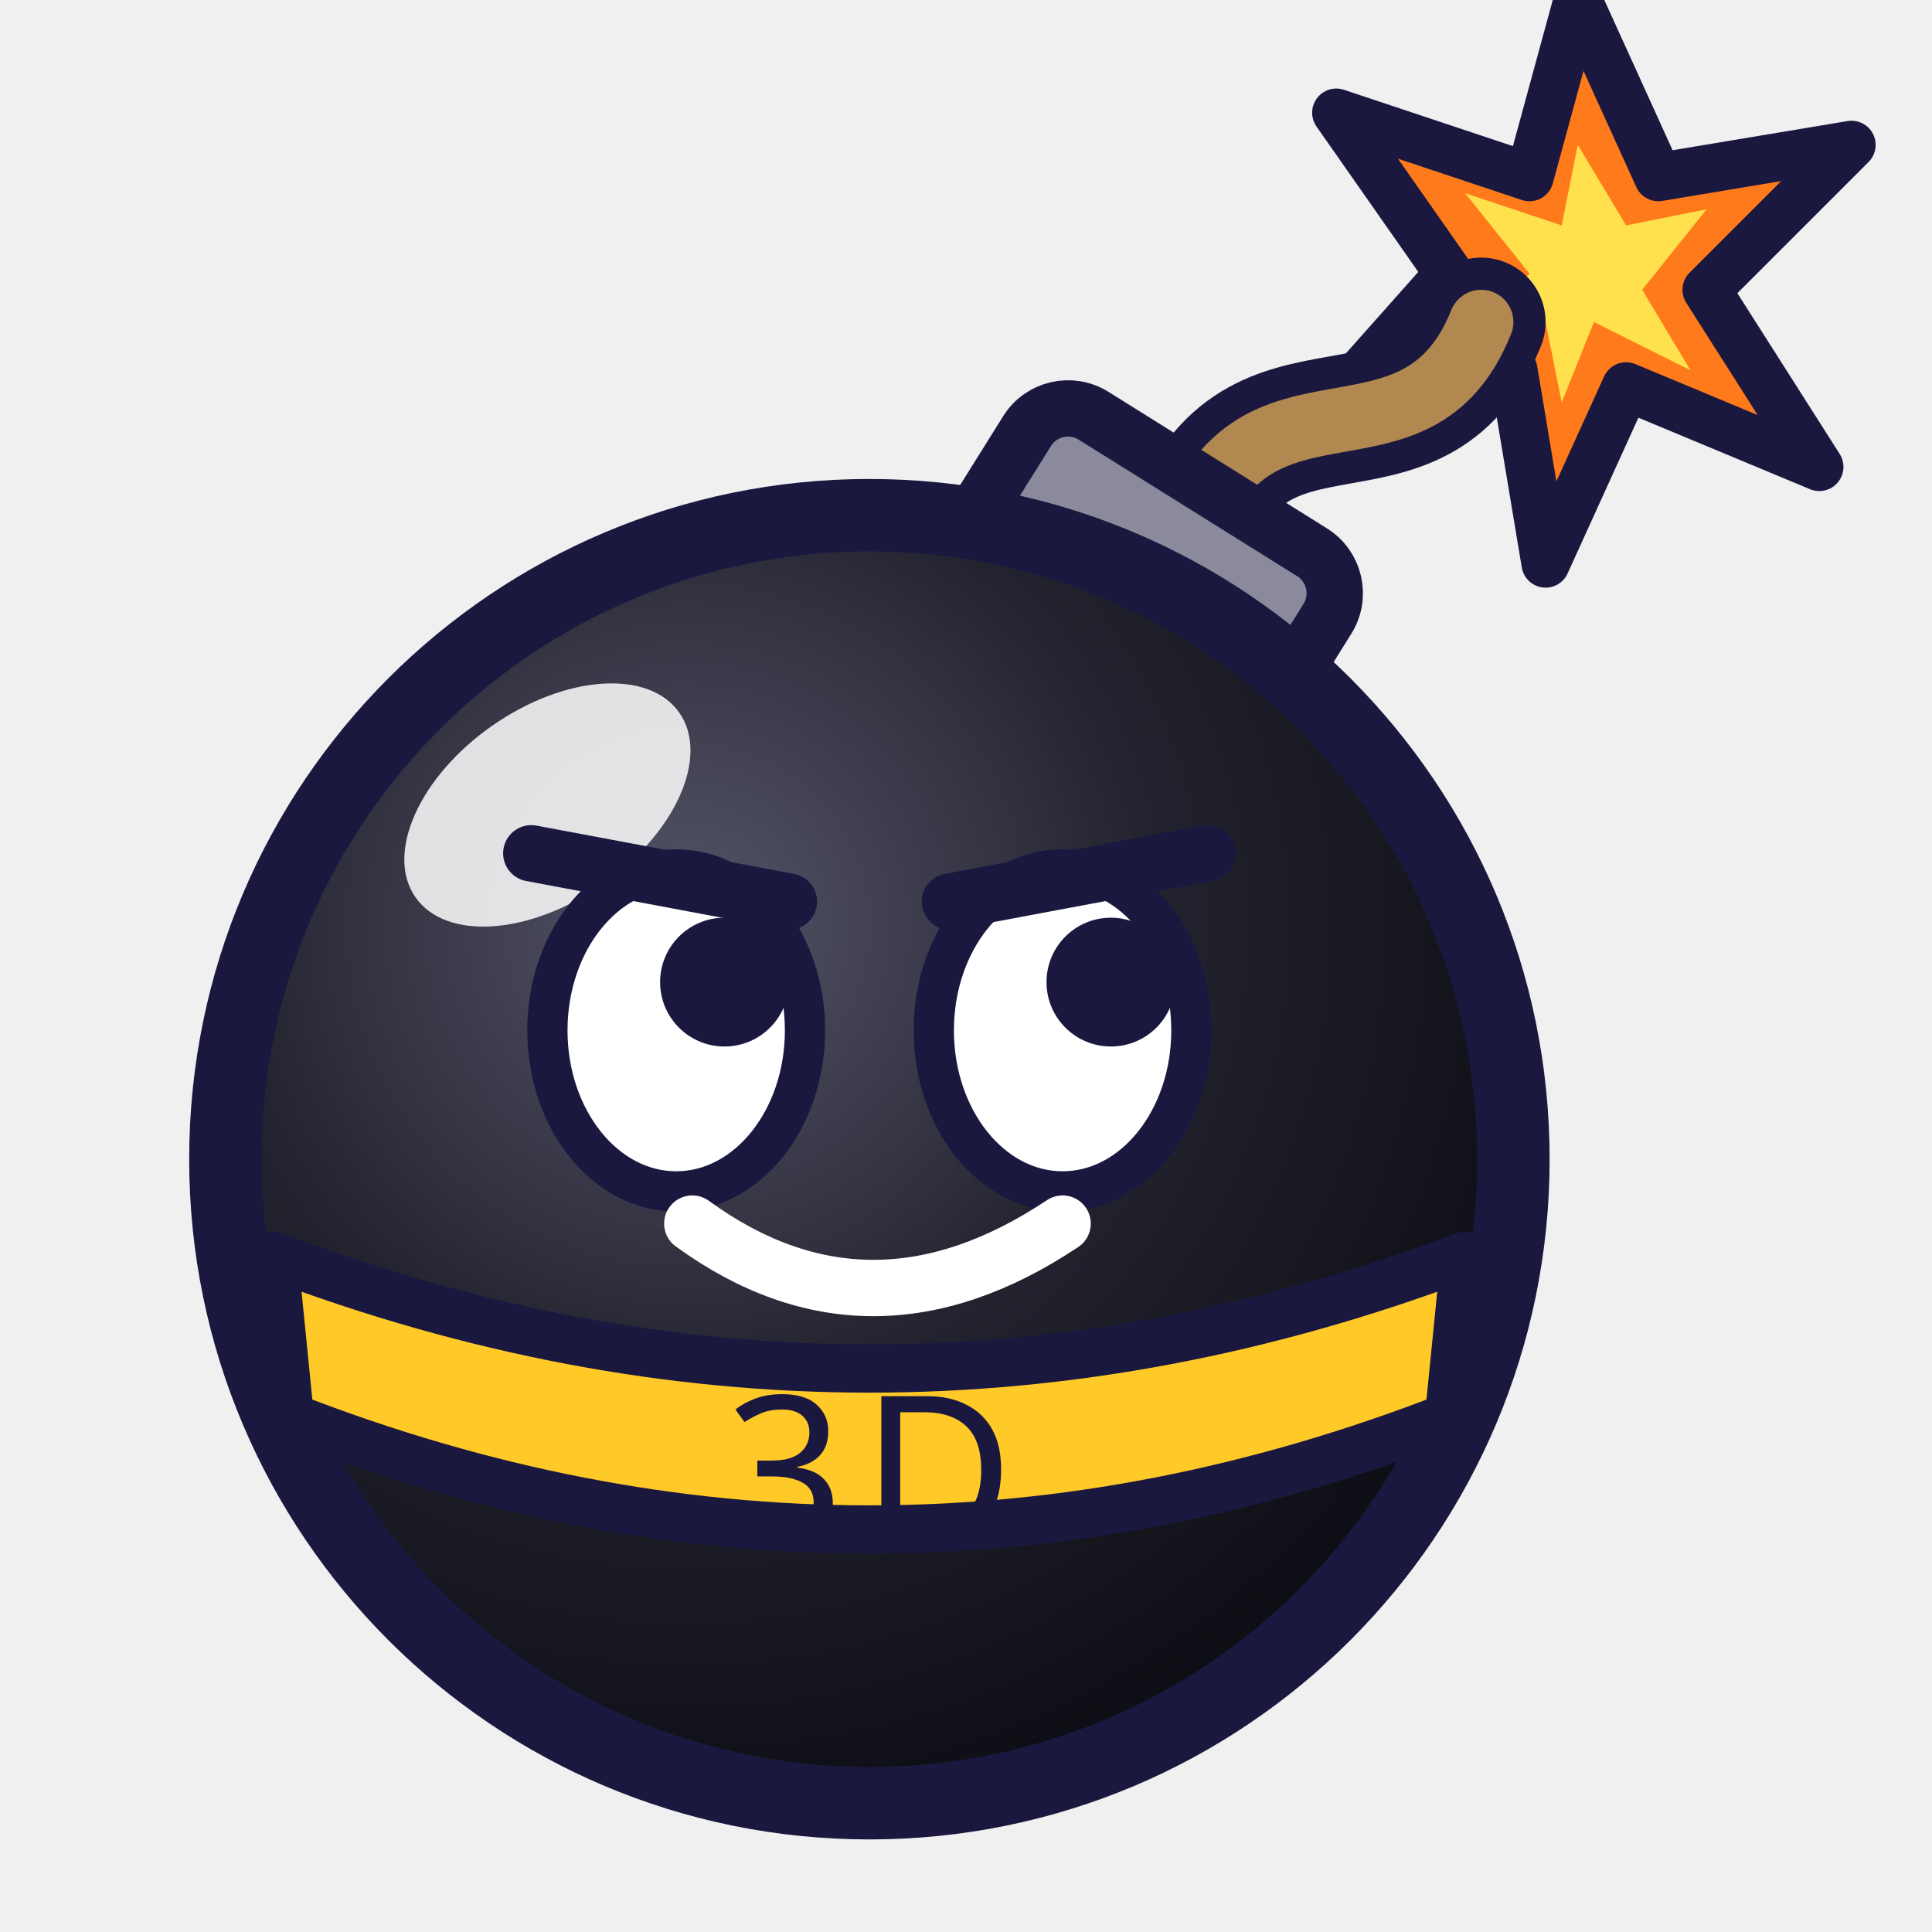
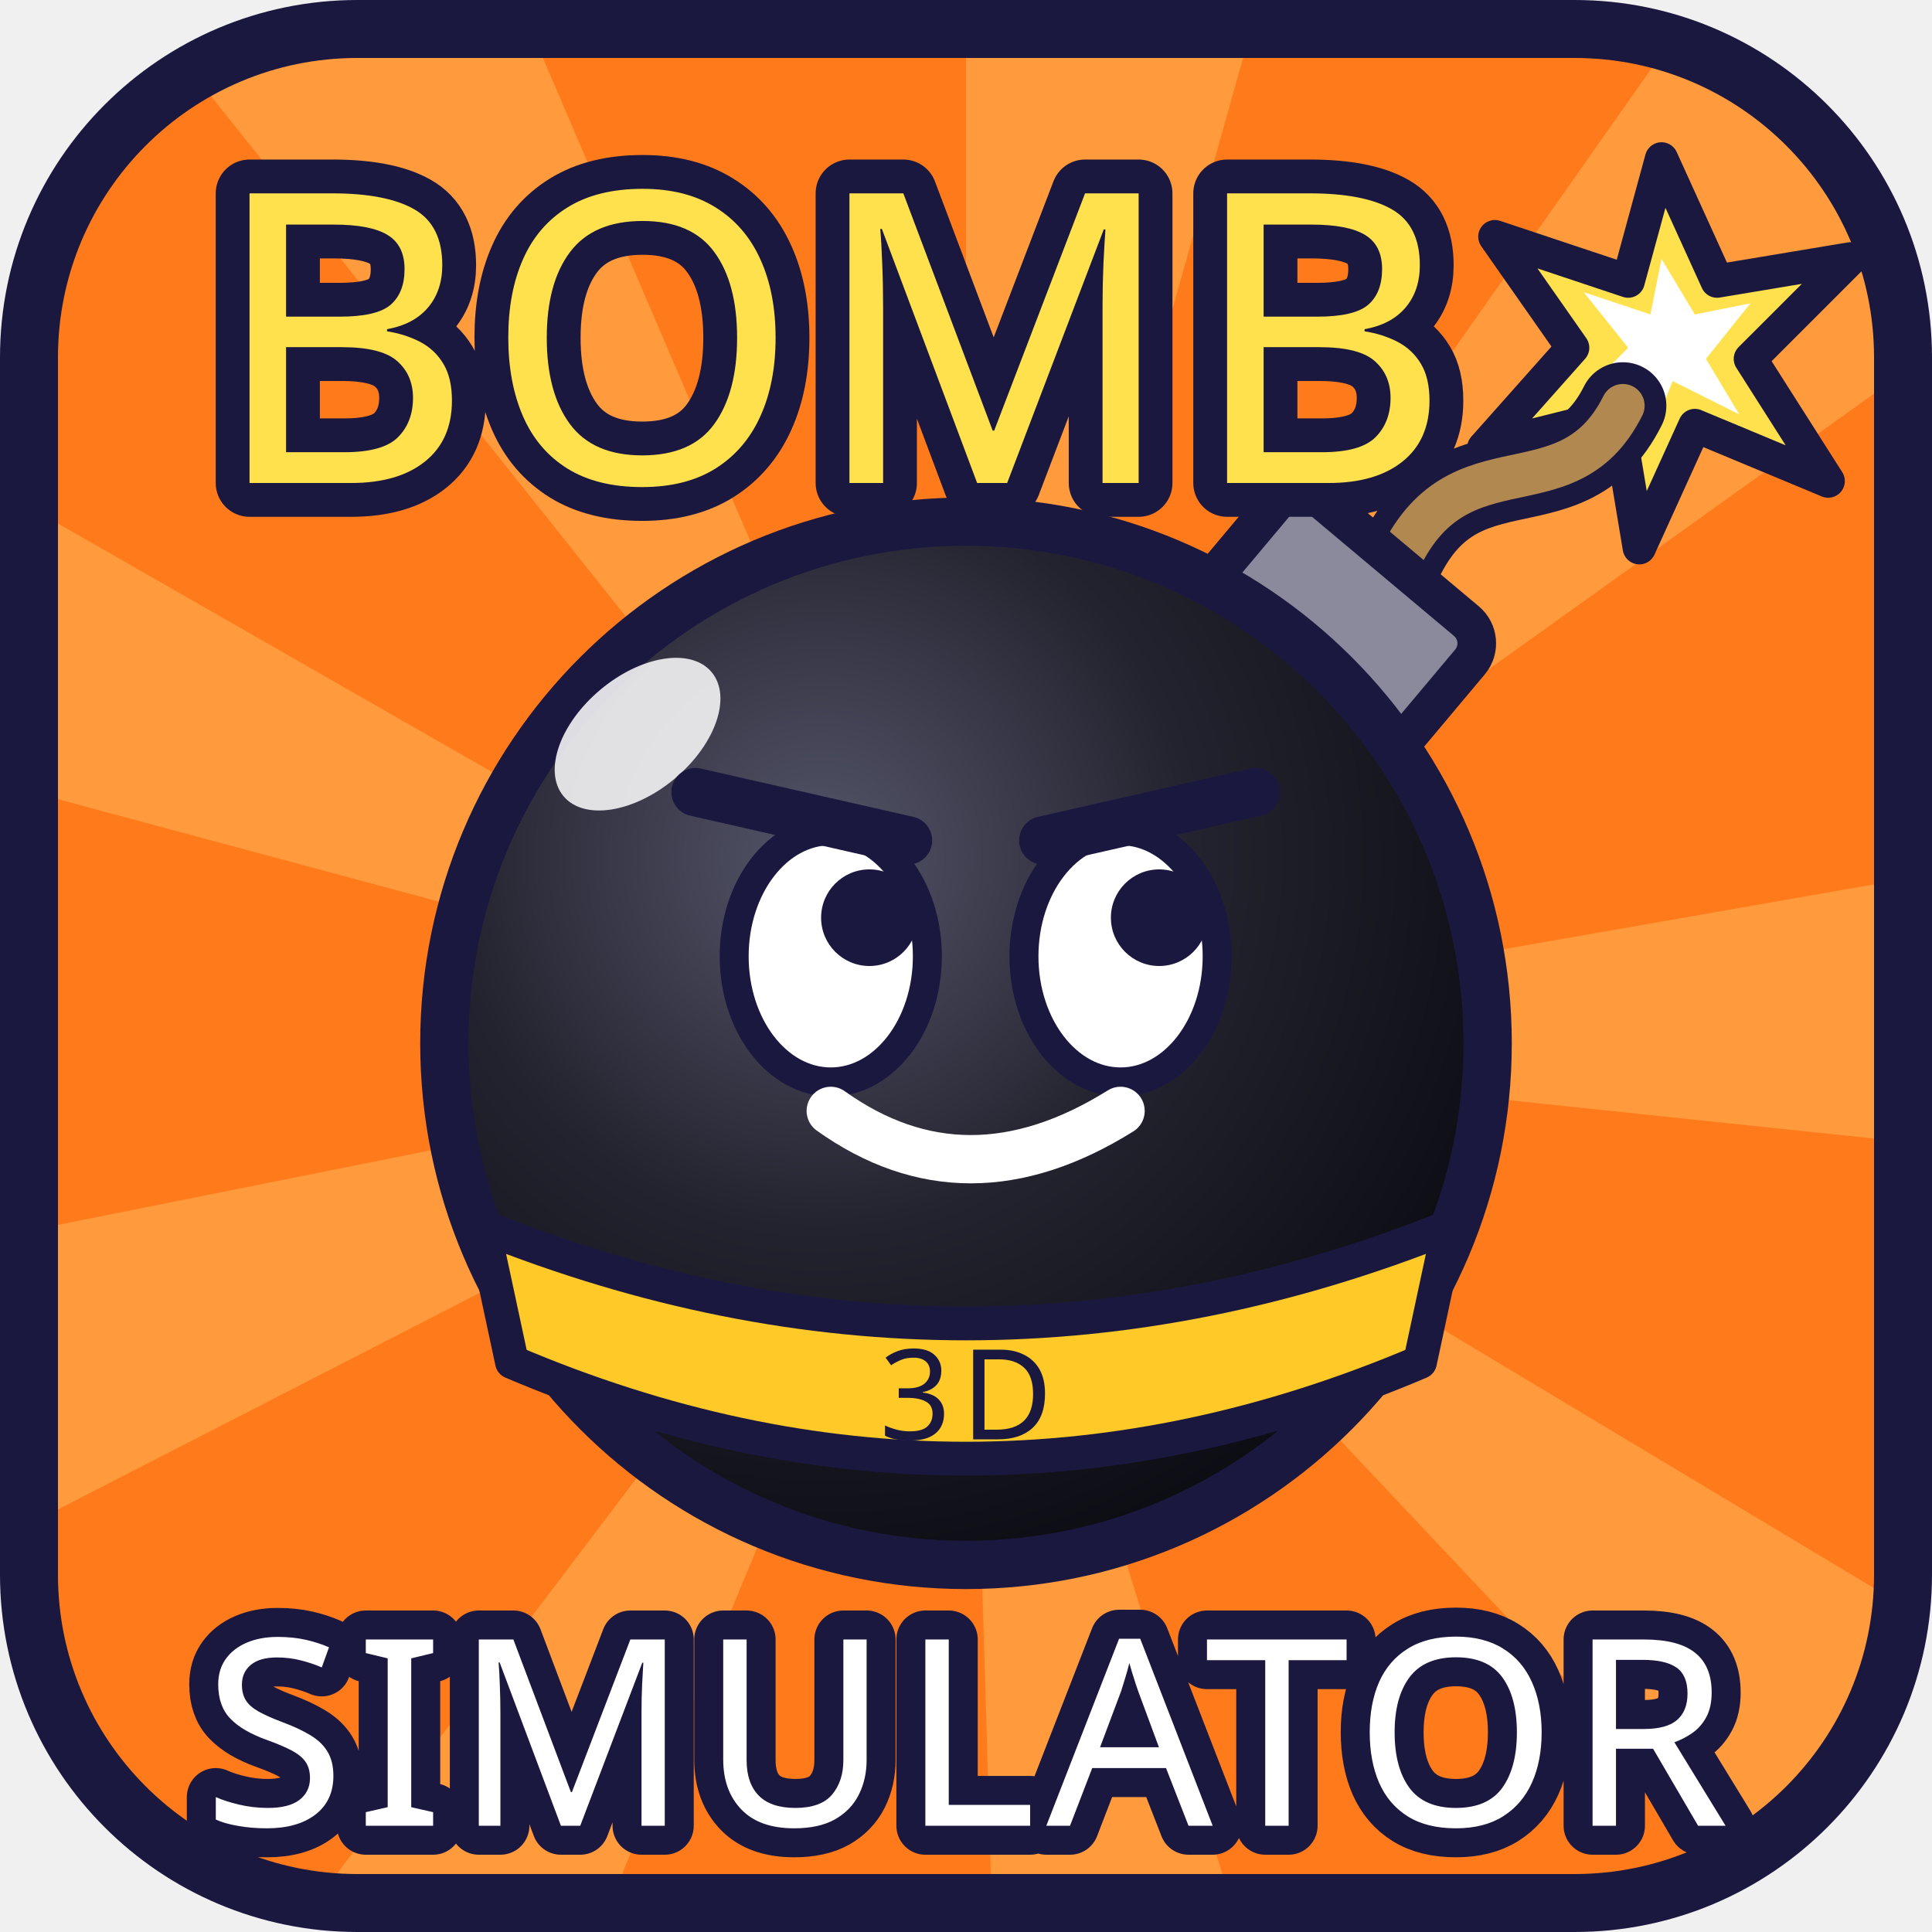
- <svg xmlns="http://www.w3.org/2000/svg" viewBox="0 0 120 120" width="240" height="240">
+ <svg xmlns="http://www.w3.org/2000/svg" viewBox="0 0 200 200" width="400" height="400">
  <defs>
    <radialGradient id="lgBody" cx="36%" cy="32%" r="72%">
      <stop offset="0" stop-color="#55556a" />
      <stop offset=".5" stop-color="#23232f" />
      <stop offset="1" stop-color="#0c0c13" />
    </radialGradient>
+     <clipPath id="lgClip">
+       <rect x="3" y="3" width="194" height="194" rx="34" />
+     </clipPath>
  </defs>
-   <g class="lg-spark" transform="translate(98 17)">
-     <path d="M0-17 L5-6 L17-8 L8 1 L15 12 L3 7 L-2 18 L-4 6 L-16 9 L-8 0 L-15-10 L-3-6 Z" fill="#ff7a1a" stroke="#1b1840" stroke-width="3" stroke-linejoin="round" />
-     <path d="M0-8 L3-3 L8-4 L4 1 L7 6 L1 3 L-1 8 L-2 3 L-7 4 L-3 0 L-7-5 L-1-3 Z" fill="#ffe14d" />
+   <rect x="3" y="3" width="194" height="194" rx="34" fill="#ff7a1a" />
+   <g clip-path="url(#lgClip)" fill="#ff9a3d">
+     <path d="M100 108 L100 -60 L145 -52 Z" />
+     <path d="M100 108 L190 -20 L230 15 Z" />
+     <path d="M100 108 L260 80 L262 125 Z" />
+     <path d="M100 108 L245 195 L215 230 Z" />
+     <path d="M100 108 L150 270 L105 275 Z" />
+     <path d="M100 108 L35 265 L0 240 Z" />
+     <path d="M100 108 L-50 185 L-60 140 Z" />
+     <path d="M100 108 L-60 65 L-45 25 Z" />
+     <path d="M100 108 L-10 -30 L30 -55 Z" />
  </g>
-   <path d="M74 33 C 78 22, 88 30, 92 20" fill="none" stroke="#1b1840" stroke-width="8" stroke-linecap="round" />
-   <path d="M74 33 C 78 22, 88 30, 92 20" fill="none" stroke="#b08850" stroke-width="4" stroke-linecap="round" />
-   <rect x="60" y="29" width="22" height="14" rx="3" transform="rotate(32 71 36)" fill="#8a8a9c" stroke="#1b1840" stroke-width="3.5" />
-   <circle cx="54" cy="72" r="40" fill="url(#lgBody)" stroke="#1b1840" stroke-width="4.5" />
-   <path d="M17 78 Q 54 92 91 78 L 90 88 Q 54 102 18 88 Z" fill="#ffc928" stroke="#1b1840" stroke-width="3" stroke-linejoin="round" />
-   <text x="54" y="96" text-anchor="middle" font-family="'Luckiest Guy', 'Arial Black', Impact, sans-serif" font-size="13" fill="#1b1840" letter-spacing="1">3D</text>
-   <ellipse cx="34" cy="50" rx="10" ry="6" transform="rotate(-35 34 50)" fill="#ffffff" opacity=".85" />
-   <ellipse cx="42" cy="64" rx="8" ry="10" fill="#ffffff" stroke="#1b1840" stroke-width="2.5" />
-   <ellipse cx="66" cy="64" rx="8" ry="10" fill="#ffffff" stroke="#1b1840" stroke-width="2.5" />
-   <circle cx="45" cy="61" r="4" fill="#1b1840" />
-   <circle cx="69" cy="61" r="4" fill="#1b1840" />
-   <path d="M33 53 L 49 56" stroke="#1b1840" stroke-width="3.5" stroke-linecap="round" />
-   <path d="M75 53 L 59 56" stroke="#1b1840" stroke-width="3.5" stroke-linecap="round" />
-   <path d="M43 76 Q 54 84 66 76" fill="none" stroke="#ffffff" stroke-width="3.5" stroke-linecap="round" />
+   <rect x="3" y="3" width="194" height="194" rx="34" fill="none" stroke="#1b1840" stroke-width="6" />
+   <g class="lg-spark" transform="translate(172 36) scale(1.15)">
+     <path d="M0-17 L5-6 L17-8 L8 1 L15 12 L3 7 L-2 18 L-4 6 L-16 9 L-8 0 L-15-10 L-3-6 Z" fill="#ffe14d" stroke="#1b1840" stroke-width="3" stroke-linejoin="round" />
+     <path d="M0-8 L3-3 L8-4 L4 1 L7 6 L1 3 L-1 8 L-2 3 L-7 4 L-3 0 L-7-5 L-1-3 Z" fill="#ffffff" />
+   </g>
+   <path d="M144 60 C 150 44, 162 54, 168 42" fill="none" stroke="#1b1840" stroke-width="9" stroke-linecap="round" />
+   <path d="M144 60 C 150 44, 162 54, 168 42" fill="none" stroke="#b08850" stroke-width="4.5" stroke-linecap="round" />
+   <rect x="126" y="56" width="26" height="16" rx="3" transform="rotate(40 139 64)" fill="#8a8a9c" stroke="#1b1840" stroke-width="4" />
+   <circle cx="100" cy="108" r="54" fill="url(#lgBody)" stroke="#1b1840" stroke-width="5" />
+   <path d="M50 127 Q100 147 150 127 L147 141 Q100 161 53 141 Z" fill="#ffc928" stroke="#1b1840" stroke-width="3.5" stroke-linejoin="round" />
+   <text x="100" y="149" text-anchor="middle" font-family="'Luckiest Guy', 'Arial Black', Impact, sans-serif" font-size="13" fill="#1b1840" letter-spacing="1">3D</text>
+   <ellipse cx="66" cy="76" rx="10" ry="6" transform="rotate(-40 66 76)" fill="#ffffff" opacity=".85" />
+   <ellipse cx="86" cy="99" rx="10" ry="13" fill="#ffffff" stroke="#1b1840" stroke-width="3" />
+   <ellipse cx="116" cy="99" rx="10" ry="13" fill="#ffffff" stroke="#1b1840" stroke-width="3" />
+   <circle cx="90" cy="95" r="5" fill="#1b1840" />
+   <circle cx="120" cy="95" r="5" fill="#1b1840" />
+   <path d="M72 82 L 94 87" stroke="#1b1840" stroke-width="5" stroke-linecap="round" />
+   <path d="M130 82 L 108 87" stroke="#1b1840" stroke-width="5" stroke-linecap="round" />
+   <path d="M86 115 Q 100 125 116 115" fill="none" stroke="#ffffff" stroke-width="5" stroke-linecap="round" />
+   <text x="86" y="50" text-anchor="middle" font-family="'Luckiest Guy', 'Arial Black', Impact, sans-serif" font-size="42" letter-spacing="1" fill="#ffe14d" stroke="#1b1840" stroke-width="7" stroke-linejoin="round" paint-order="stroke">BOMB</text>
+   <text x="100" y="189" text-anchor="middle" font-family="'Luckiest Guy', 'Arial Black', Impact, sans-serif" font-size="27" letter-spacing="1" fill="#ffffff" stroke="#1b1840" stroke-width="6" stroke-linejoin="round" paint-order="stroke">SIMULATOR</text>
</svg>
